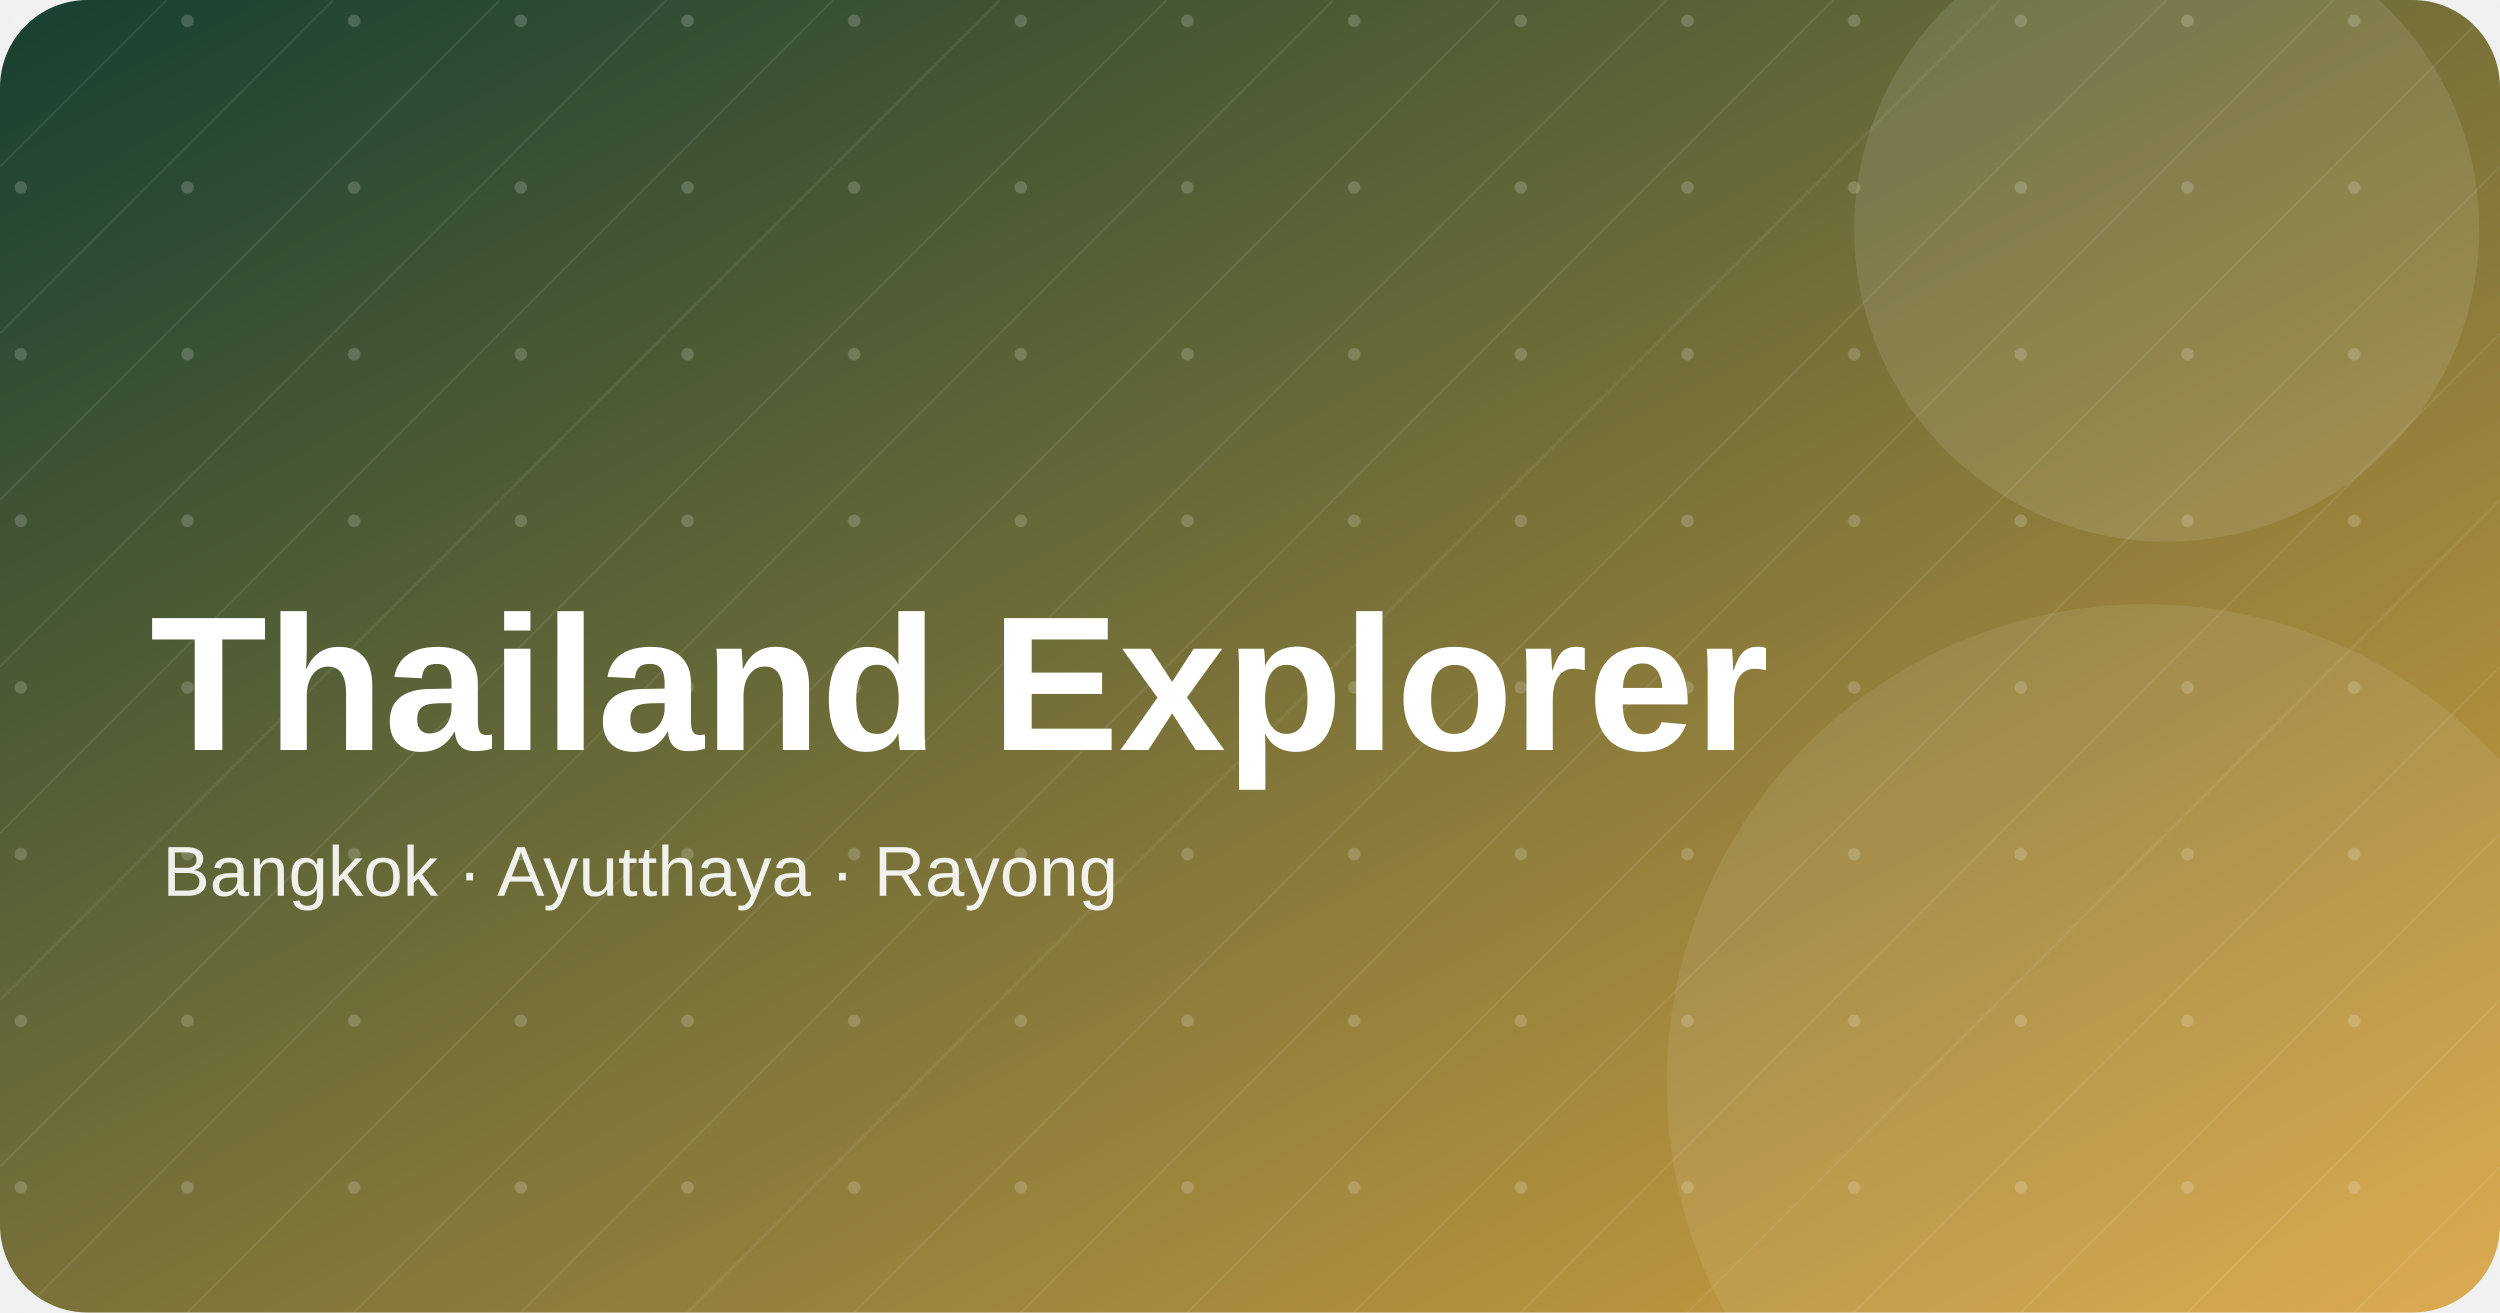
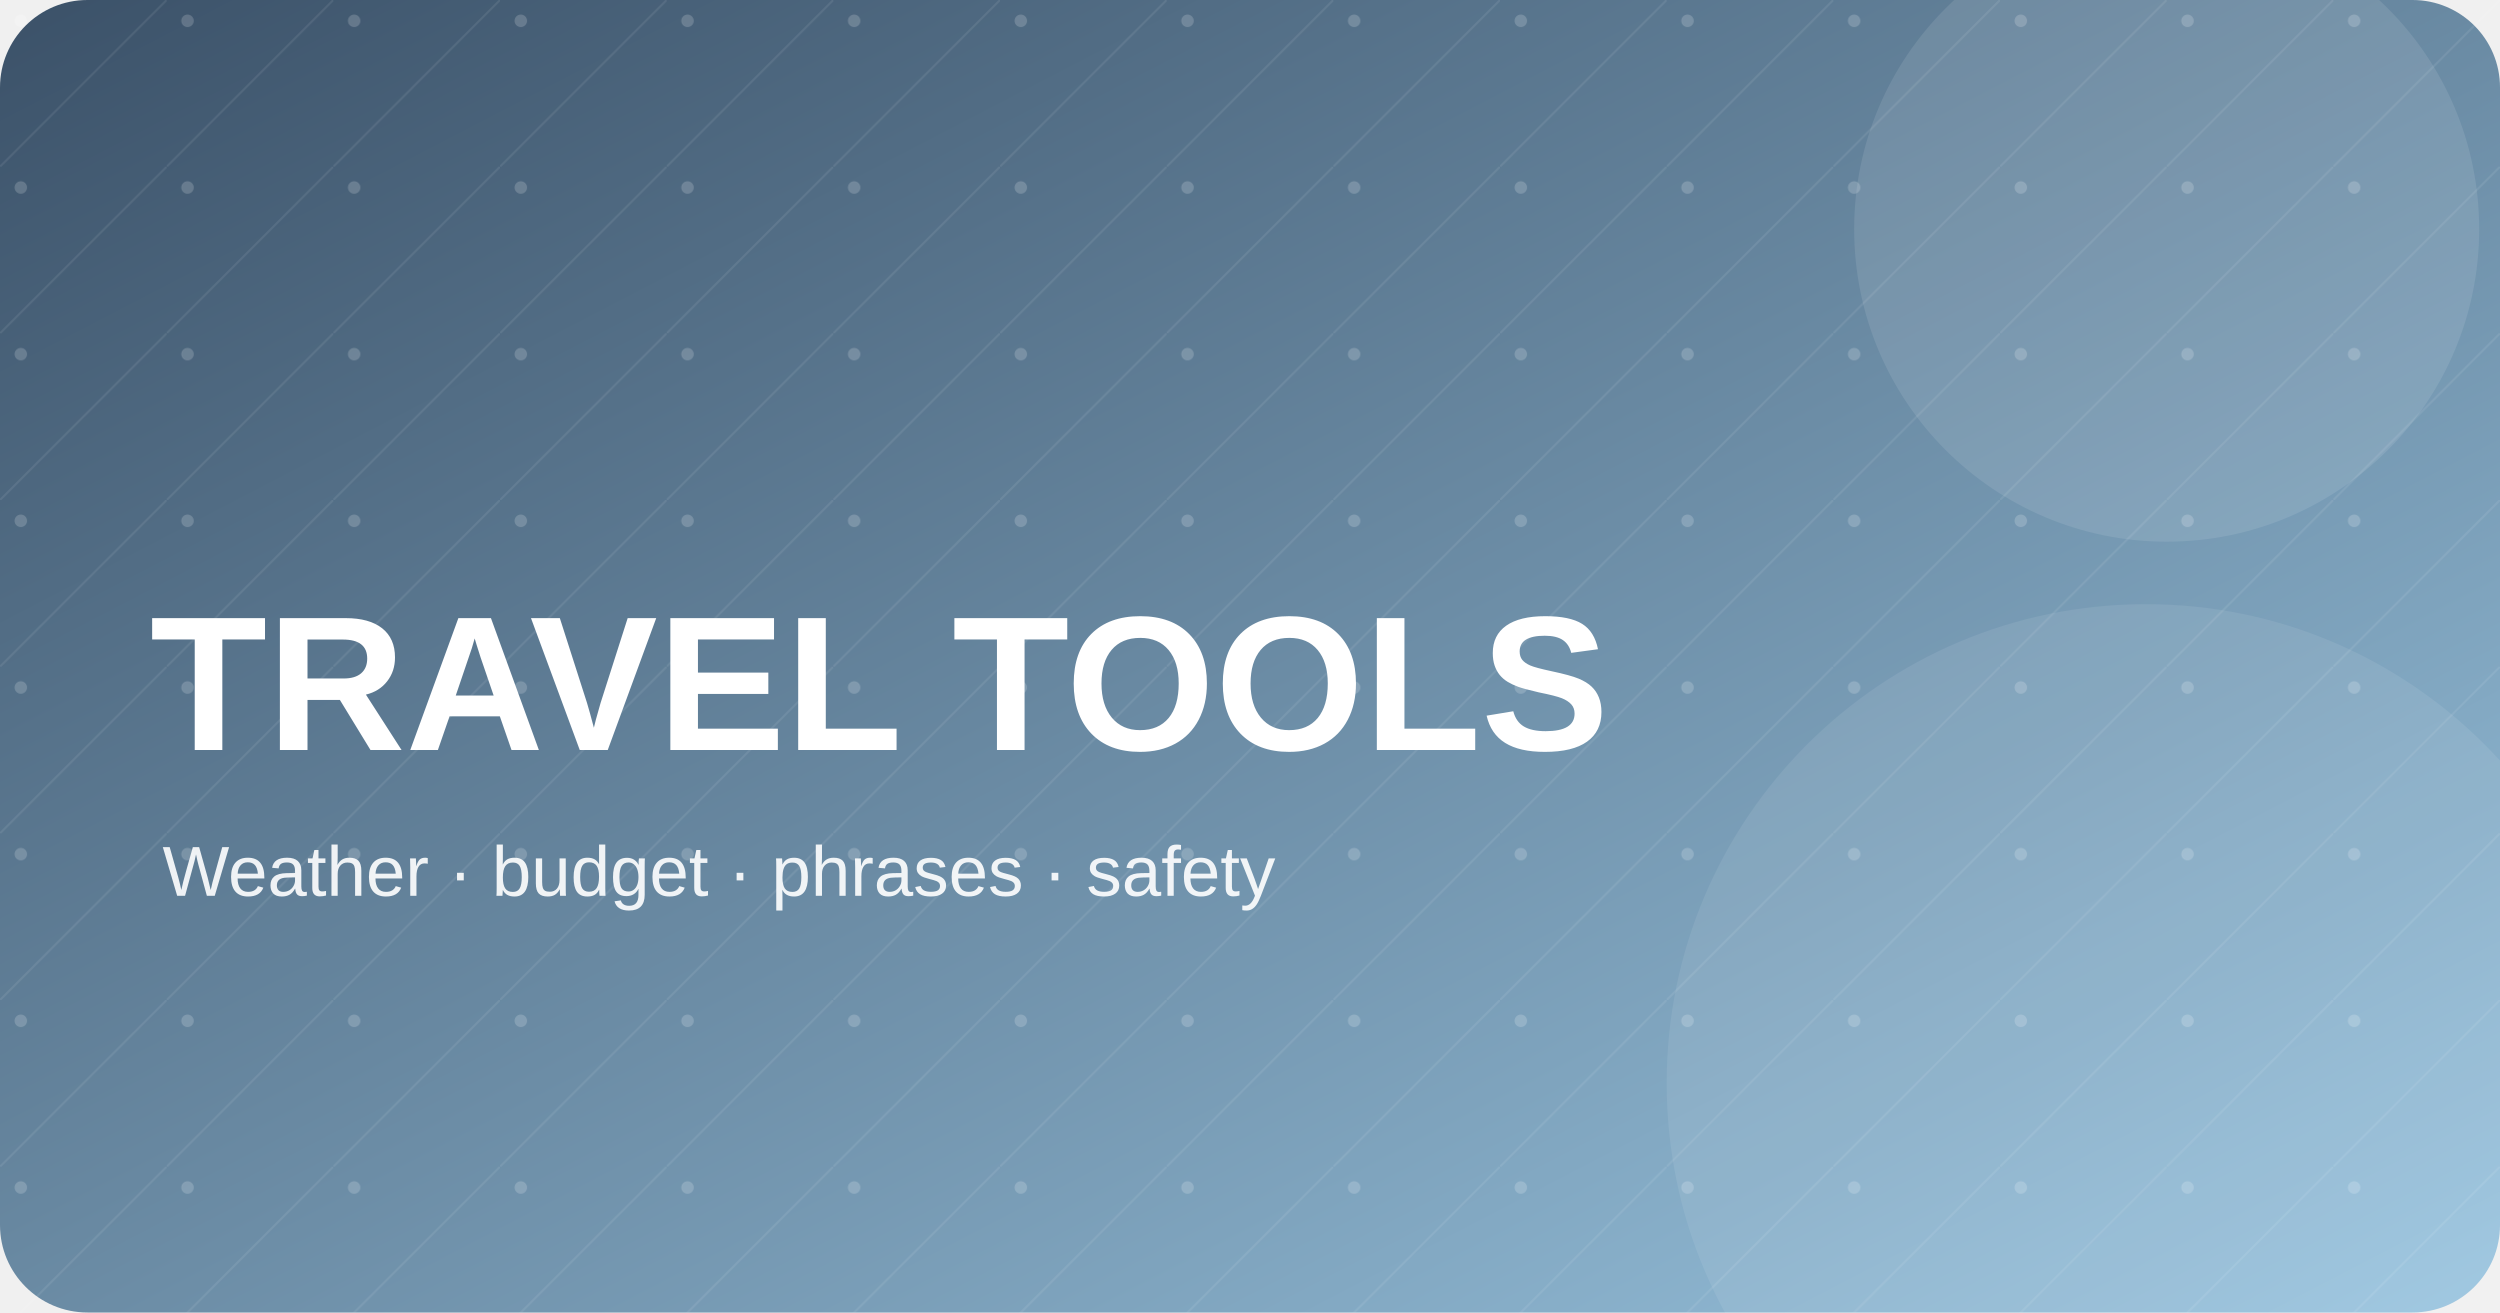
<svg xmlns="http://www.w3.org/2000/svg" viewBox="0 0 1200 630">
  <defs>
    <linearGradient id="g" x1="0" y1="0" x2="1" y2="1">
-       <stop stop-color="#173f31" />
-       <stop offset="1" stop-color="#d9a441" />
+       <stop stop-color="#3b5168" />
+       <stop offset="1" stop-color="#99c4df" />
    </linearGradient>
    <pattern id="p" width="80" height="80" patternUnits="userSpaceOnUse">
      <circle cx="10" cy="10" r="3" fill="white" opacity=".18" />
      <path d="M0 80L80 0" stroke="white" opacity=".08" />
    </pattern>
  </defs>
  <rect width="1200" height="630" rx="42" fill="url(#g)" />
  <rect width="1200" height="630" fill="url(#p)" />
  <circle cx="1040" cy="110" r="150" fill="white" opacity=".10" />
  <circle cx="1030" cy="520" r="230" fill="white" opacity=".08" />
-   <text x="72" y="360" font-family="Arial,sans-serif" font-size="92" font-weight="700" fill="white">Thailand Explorer</text>
-   <text x="78" y="430" font-family="Arial,sans-serif" font-size="34" fill="white" opacity=".9">Bangkok · Ayutthaya · Rayong</text>
+   <text x="72" y="360" font-family="Arial,sans-serif" font-size="92" font-weight="700" fill="white">TRAVEL TOOLS</text>
+   <text x="78" y="430" font-family="Arial,sans-serif" font-size="34" fill="white" opacity=".9">Weather · budget · phrases · safety</text>
</svg>
